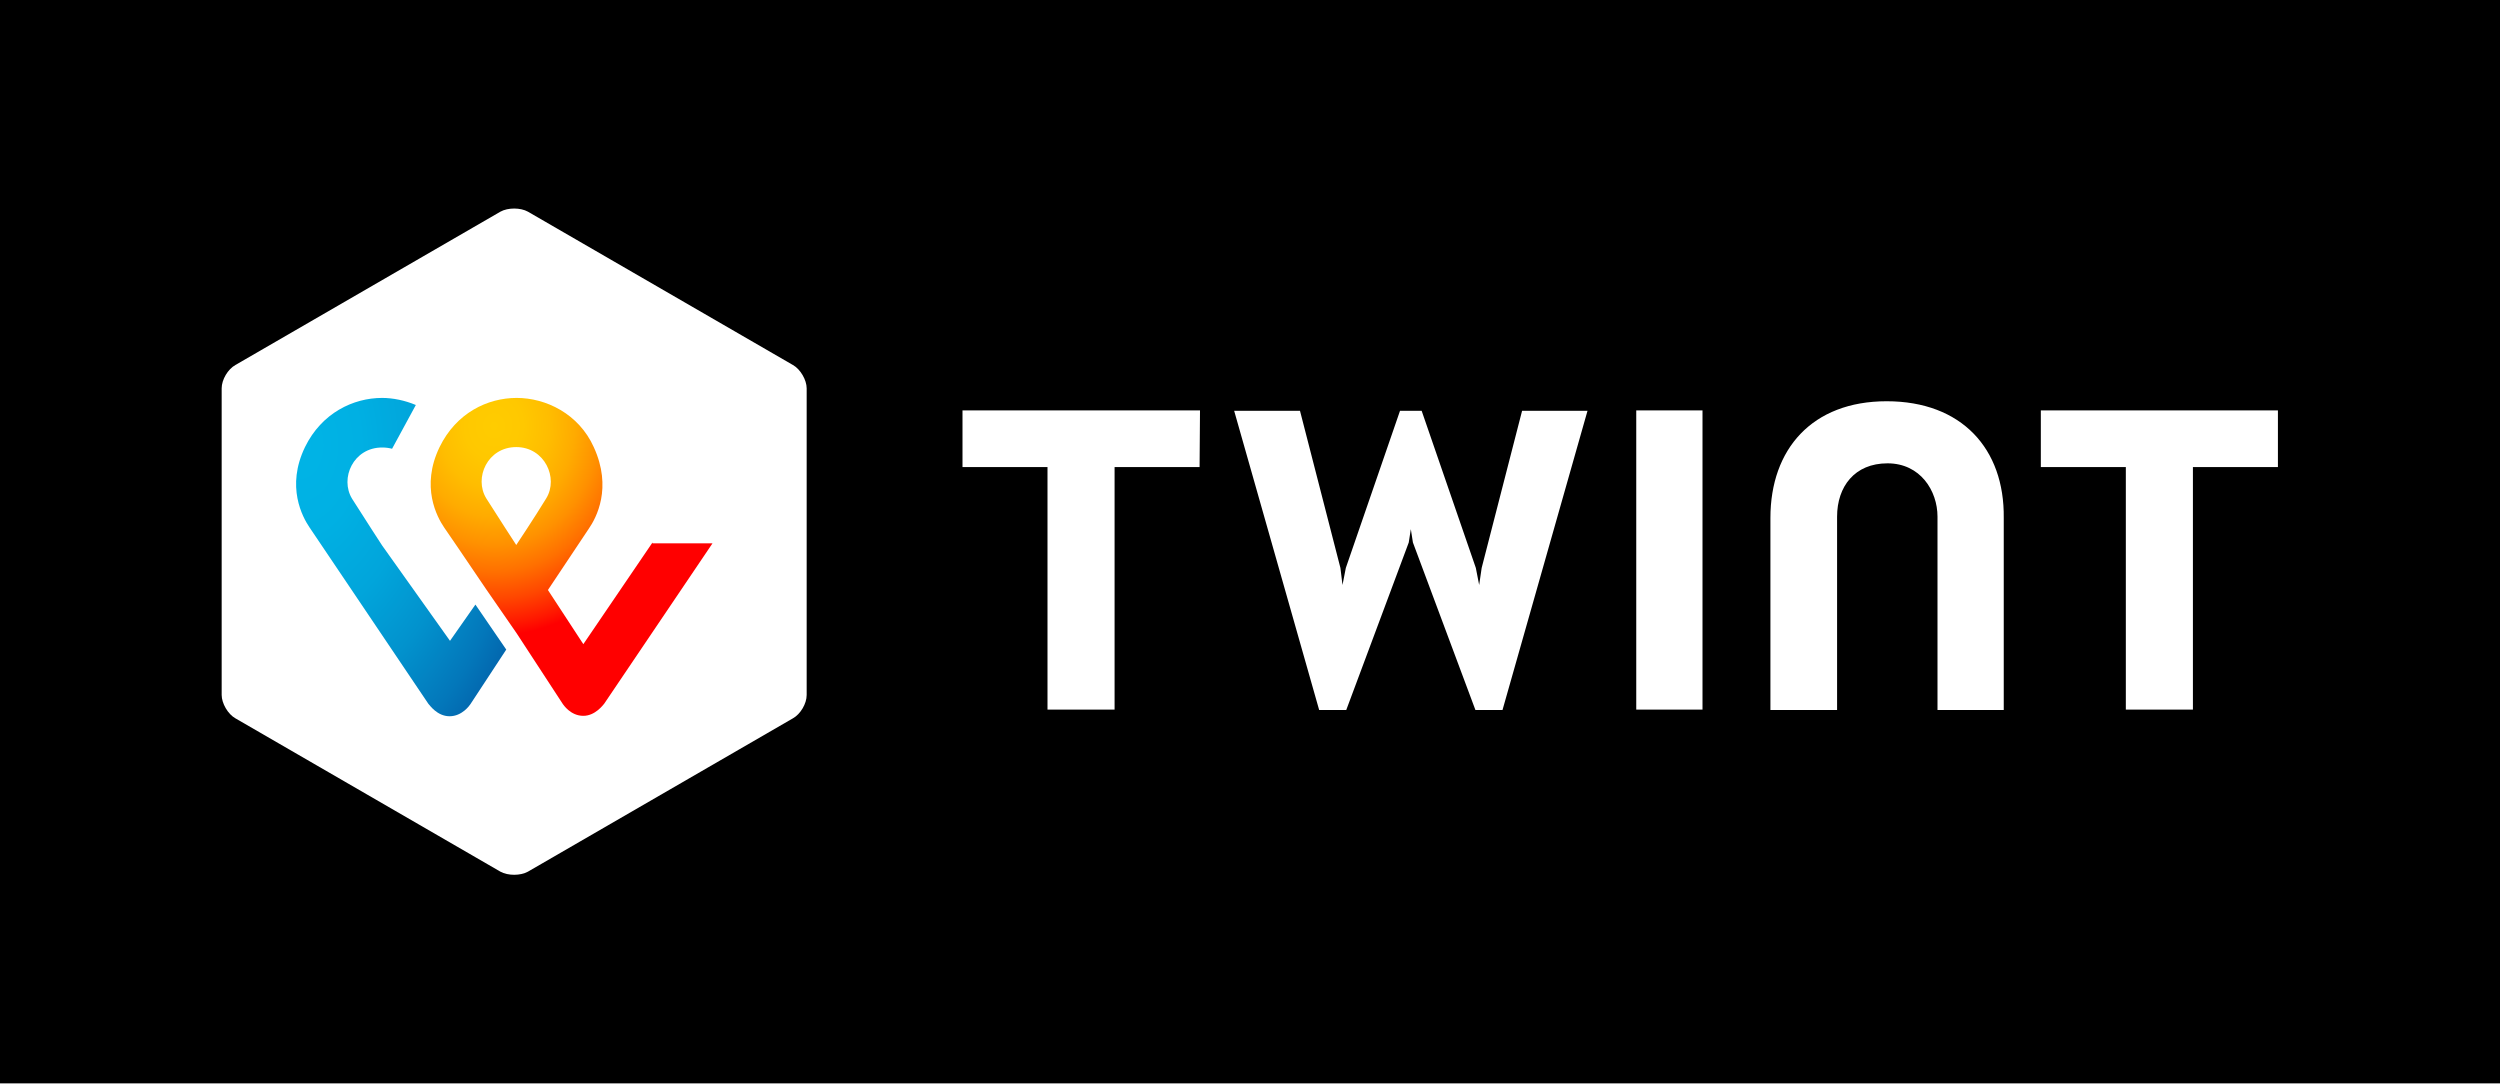
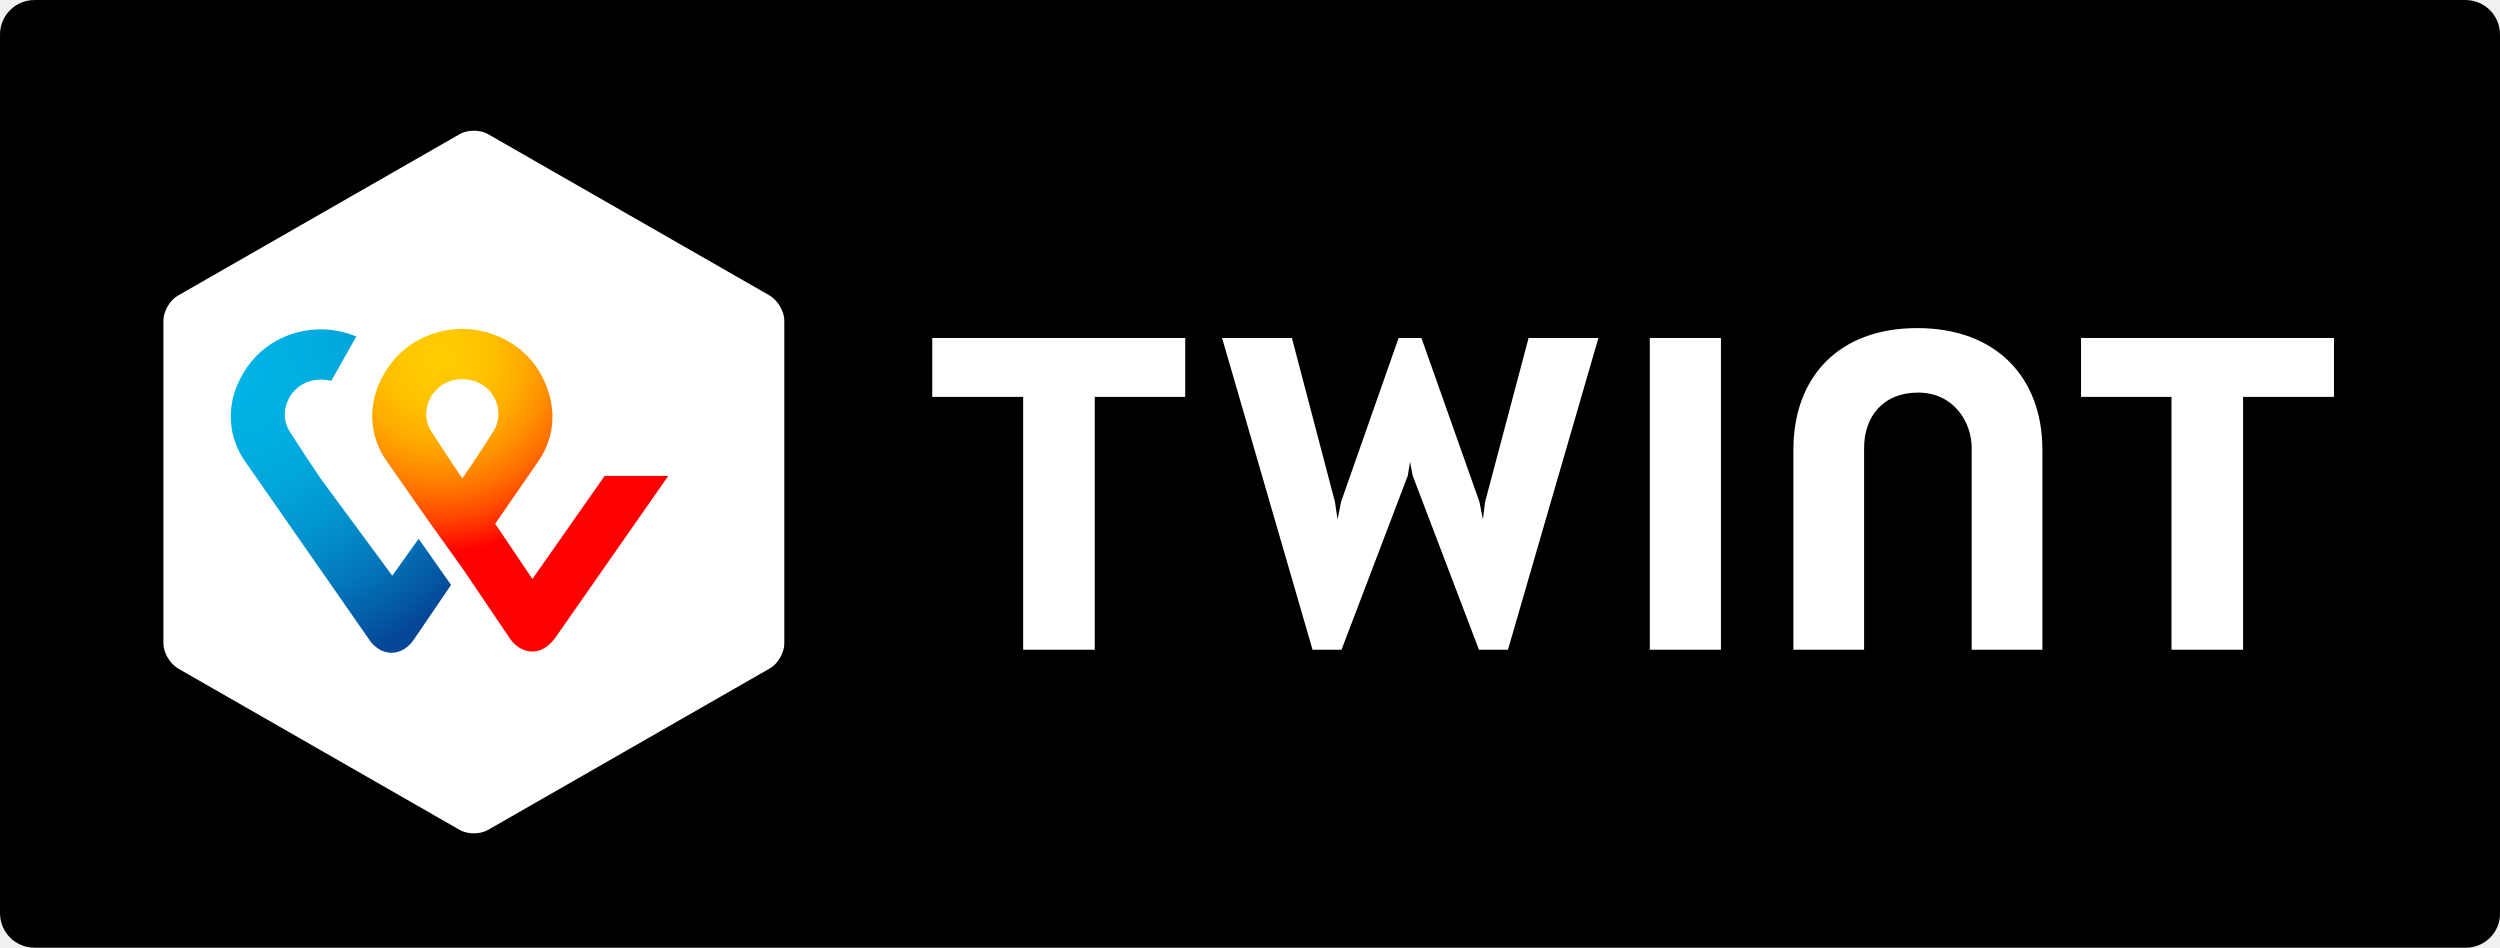
- <svg xmlns="http://www.w3.org/2000/svg" xml:space="preserve" viewBox="20.1 192 600 260">
-   <path d="M20.1 192h600v260h-600z" />
-   <path d="M213.7 358.8c0 2.1-1.5 4.6-3.3 5.6l-63.6 36.8c-1.8 1-4.8 1-6.6 0l-63.6-36.8c-1.8-1-3.3-3.6-3.3-5.6v-73.6c0-2.1 1.5-4.6 3.3-5.6l63.6-36.8c1.8-1 4.8-1 6.6 0l63.6 36.8c1.8 1 3.3 3.6 3.3 5.6v73.6zm353.1-68.3h-56.9v13.6h20.4v58.2h16.1v-58.2h20.4v-13.6zm-258.7 0h-57v13.6h20.4v58.2h16.1v-58.2H308l.1-13.6zm164.8-2.2c-17.9 0-27.9 11.5-27.9 28v46.1h16V316c0-7.2 4.2-12.8 12.1-12.8s12 6.6 12 12.8v46.4H501v-46.1c.2-16.6-10.1-28-28.1-28zm-60.1 2.2v71.8h15.9v-71.8h-15.9zM358.7 319l.5 3.2 15 40.2h6.5l20.4-71.8h-15.7l-9.7 37.7-.6 4.1-.8-4.1-13-37.7h-5.2l-13 37.7-.8 4.1-.5-4.1-9.7-37.7h-15.8l20.4 71.8h6.5l15-40.2.5-3.2" style="fill:#fff" />
-   <radialGradient id="a" cx="39.803" cy="728.599" r="1.133" gradientTransform="matrix(67.6428 0 0 -76.3552 -2553.731 55926.504)" gradientUnits="userSpaceOnUse">
-     <stop offset="0" style="stop-color:#fc0" />
-     <stop offset=".092" style="stop-color:#ffc800" />
-     <stop offset=".174" style="stop-color:#ffbd00" />
-     <stop offset=".253" style="stop-color:#ffab00" />
-     <stop offset=".33" style="stop-color:#ff9100" />
-     <stop offset=".405" style="stop-color:#ff7000" />
-     <stop offset=".479" style="stop-color:#ff4700" />
-     <stop offset=".55" style="stop-color:#ff1800" />
-     <stop offset=".582" style="stop-color:red" />
-     <stop offset="1" style="stop-color:red" />
+ <svg xmlns="http://www.w3.org/2000/svg" height="58" viewBox="0 0 153 58" width="153">
+   <radialGradient id="a" cx="22.357%" cy="8.811%" gradientTransform="matrix(1 0 0 .91756 0 .007)" r="113.202%">
+     <stop offset="0" stop-color="#fc0" />
+     <stop offset=".092" stop-color="#ffc800" />
+     <stop offset=".174" stop-color="#ffbd00" />
+     <stop offset=".253" stop-color="#ffab00" />
+     <stop offset=".33" stop-color="#ff9100" />
+     <stop offset=".405" stop-color="#ff7000" />
+     <stop offset=".479" stop-color="#ff4700" />
+     <stop offset=".55" stop-color="#ff1800" />
+     <stop offset=".582" stop-color="#f00" />
+     <stop offset="1" stop-color="#f00" />
  </radialGradient>
-   <path d="m176.7 322.2-16.6 24.4-8.5-13 9.8-14.7c1.8-2.6 5.7-9.8 1.2-19.6-3.6-8-11.5-11.8-18.5-11.8s-14.5 3.6-18.5 11.8c-4.6 9.5-.6 16.8 1.1 19.3 0 0 5.5 8 10 14.7l7.4 10.7 11.1 17c.1.1 1.8 2.8 4.9 2.8 2.9 0 4.8-2.7 5-2.9l26-38.5h-14.4v-.2zm-32.7.6s-4.3-6.6-7.2-11.2c-3-4.9.3-12.3 7.2-12.3 6.8 0 10.2 7.4 7.2 12.3-2.8 4.6-7.2 11.2-7.2 11.2z" style="fill:url(#a)" />
-   <radialGradient id="b" cx="43.536" cy="728.562" r="1.392" gradientTransform="matrix(50.4872 0 0 -76.4434 -2105.605 55992.379)" gradientUnits="userSpaceOnUse">
-     <stop offset="0" style="stop-color:#00b4e6" />
-     <stop offset=".201" style="stop-color:#00b0e3" />
-     <stop offset=".39" style="stop-color:#01a5db" />
-     <stop offset=".574" style="stop-color:#0292cd" />
-     <stop offset=".755" style="stop-color:#0377ba" />
-     <stop offset=".932" style="stop-color:#0455a1" />
-     <stop offset="1" style="stop-color:#054696" />
+   <radialGradient id="b" cx="2.552%" cy="14.432%" gradientTransform="matrix(1 0 0 .68117 0 .046)" r="139.457%">
+     <stop offset="0" stop-color="#00b4e6" />
+     <stop offset=".201" stop-color="#00b0e3" />
+     <stop offset=".39" stop-color="#01a5db" />
+     <stop offset=".574" stop-color="#0292cd" />
+     <stop offset=".755" stop-color="#0377ba" />
+     <stop offset=".932" stop-color="#0455a1" />
+     <stop offset="1" stop-color="#054696" />
  </radialGradient>
-   <path d="m128.1 345.8-16.3-22.9s-4.3-6.6-7.2-11.2c-3-4.9.3-12.3 7.2-12.3.9 0 1.6.1 2.4.3l5.7-10.5c-2.6-1.1-5.5-1.7-8.1-1.7-6.9 0-14.5 3.6-18.5 11.8-4.6 9.5-.6 16.8 1.1 19.3l28.5 42.3c.3.3 2.1 3 5.1 3 3 0 4.8-2.6 5-2.9l8.6-13.1-7.4-10.8-6.1 8.7z" style="fill:url(#b)" />
+   <g fill="none">
+     <path d="m150.904 58h-148.781c-1.182 0-2.123-.941-2.123-2.123v-53.753c0-1.183.94-2.123 2.123-2.123h148.754c1.182 0 2.123.941 2.123 2.123v53.753c.026 1.183-.941 2.123-2.096 2.123z" fill="#000" />
+     <path d="m48 39.388c0 .559-.402 1.251-.884 1.517l-17.231 9.875c-.482.293-1.286.293-1.769 0l-17.231-9.875c-.482-.293-.884-.958-.884-1.517v-19.777c0-.559.402-1.251.884-1.517l17.231-9.875c.482-.293 1.286-.293 1.769 0l17.231 9.875c.482.293.884.958.884 1.517z" fill="#fff" />
+     <g fill="#fff" transform="translate(57 20)">
+       <path d="m85.839.684h-15.48v3.605h5.536v15.474h4.381v-15.474h5.563z" />
+       <path d="m15.534.684h-15.48v3.605h5.563v15.474h4.381v-15.474h5.536z" />
+       <path d="m60.334.079c-4.864 0-7.579 3.053-7.579 7.447v12.237h4.327v-12.342c0-1.921 1.156-3.395 3.306-3.395 2.123 0 3.279 1.737 3.279 3.395v12.342h4.327v-12.237c0-4.395-2.795-7.447-7.659-7.447z" />
+       <path d="m43.968.684v19.079h4.353v-19.079z" />
+       <path d="m29.294 8.263.161.842 4.058 10.658h1.774l5.536-19.079h-4.273l-2.661 10.027-.134 1.078-.215-1.078-3.548-10.027h-1.397l-3.521 10.027-.215 1.078-.161-1.078-2.634-10.027h-4.273l5.537 19.079h1.773l4.058-10.658z" />
+     </g>
+     <g transform="translate(14 20)">
+       <path d="m23.003 9.128-4.421 6.308-2.276-3.385 2.621-3.795c.476-.667 1.535-2.538.318-5.077-.979-2.051-3.097-3.051-4.95-3.051-1.853 0-3.891.923-4.95 3.051-1.218 2.436-.159 4.359.291 5 0 0 1.456 2.077 2.674 3.821l1.985 2.769 2.965 4.385c.026.026.503.718 1.324.718.794 0 1.271-.692 1.35-.769l6.962-9.974zm-8.709.154s-1.165-1.718-1.906-2.897c-.821-1.282.106-3.179 1.906-3.179 1.826 0 2.726 1.897 1.906 3.179-.741 1.205-1.906 2.897-1.906 2.897z" fill="url(#a)" />
+       <path d="m10.006 15.231-4.368-5.923s-1.165-1.718-1.906-2.897c-.821-1.282.106-3.179 1.906-3.179.238 0 .45.026.635.077l1.535-2.718c-.715-.282-1.456-.436-2.171-.436-1.853 0-3.891.923-4.95 3.051-1.218 2.436-.159 4.359.291 5l7.624 10.949c.053.103.556.795 1.35.795.821 0 1.271-.667 1.35-.769l2.303-3.385-1.985-2.821z" fill="url(#b)" />
+     </g>
+   </g>
</svg>
